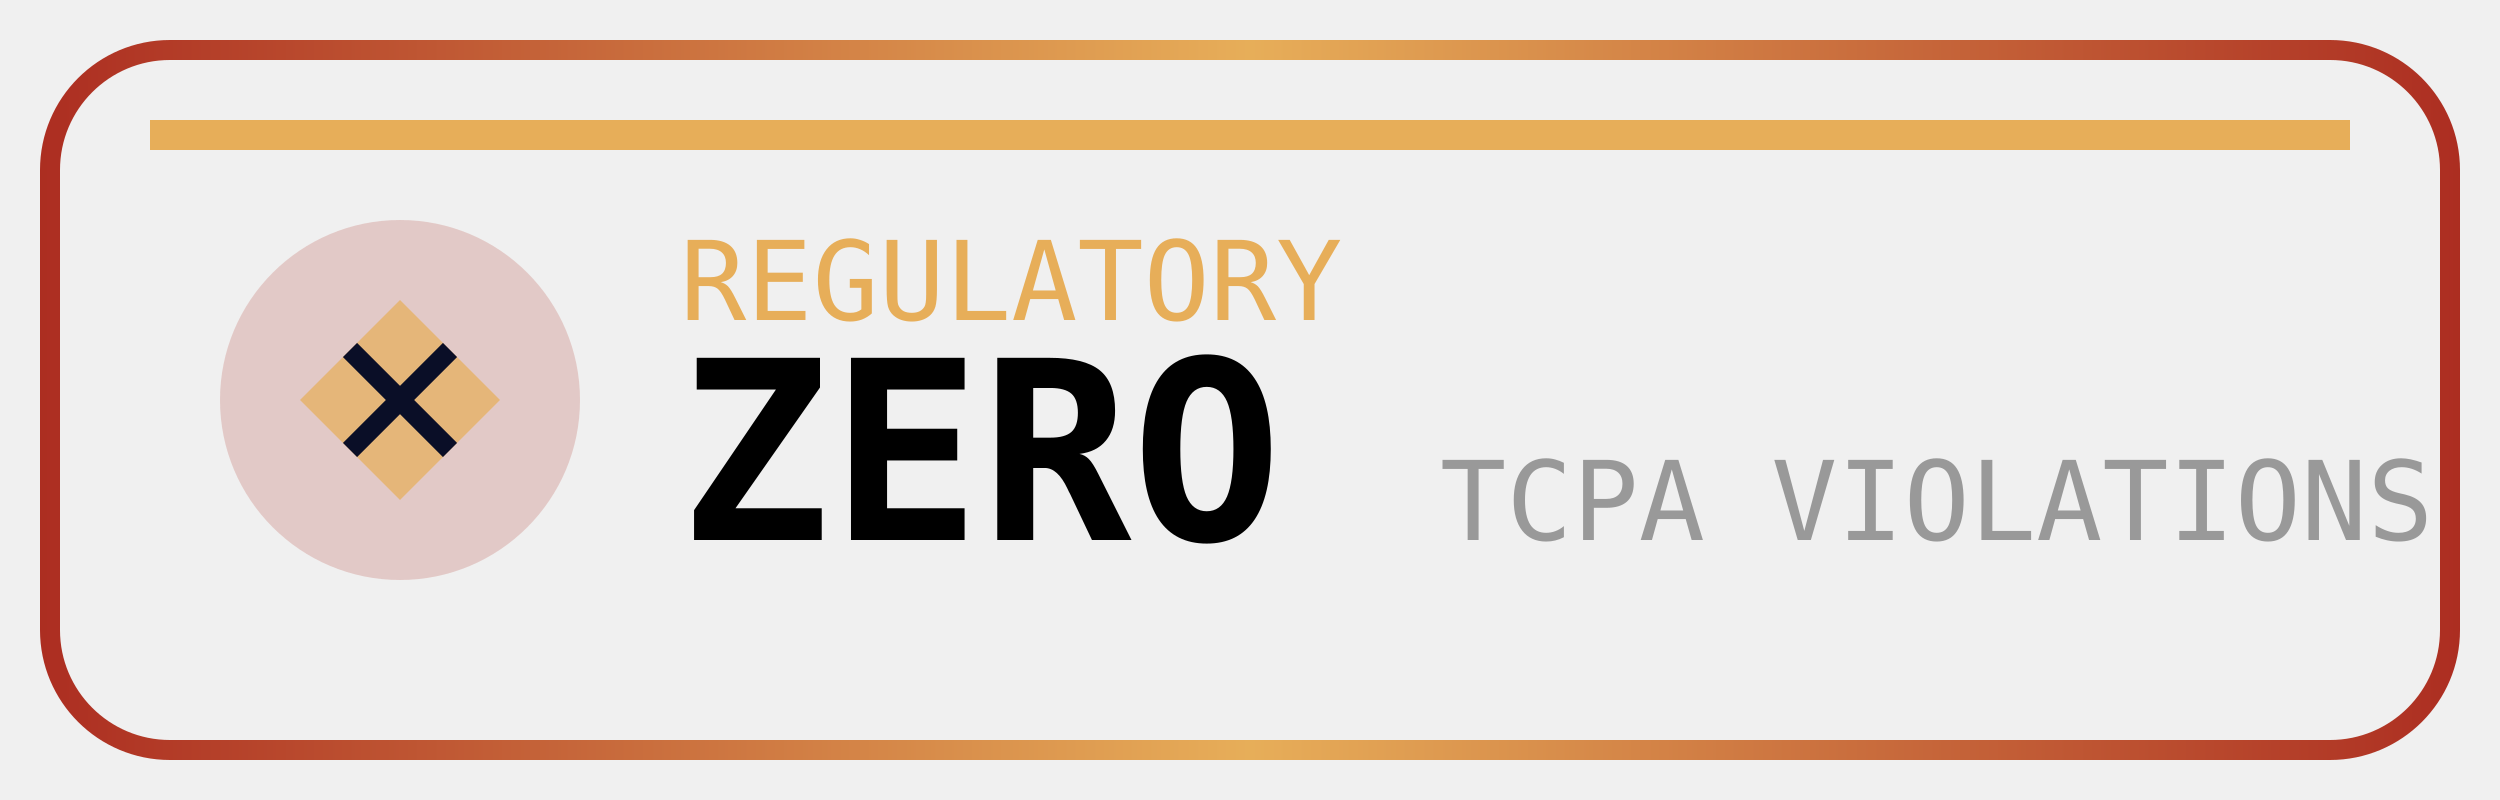
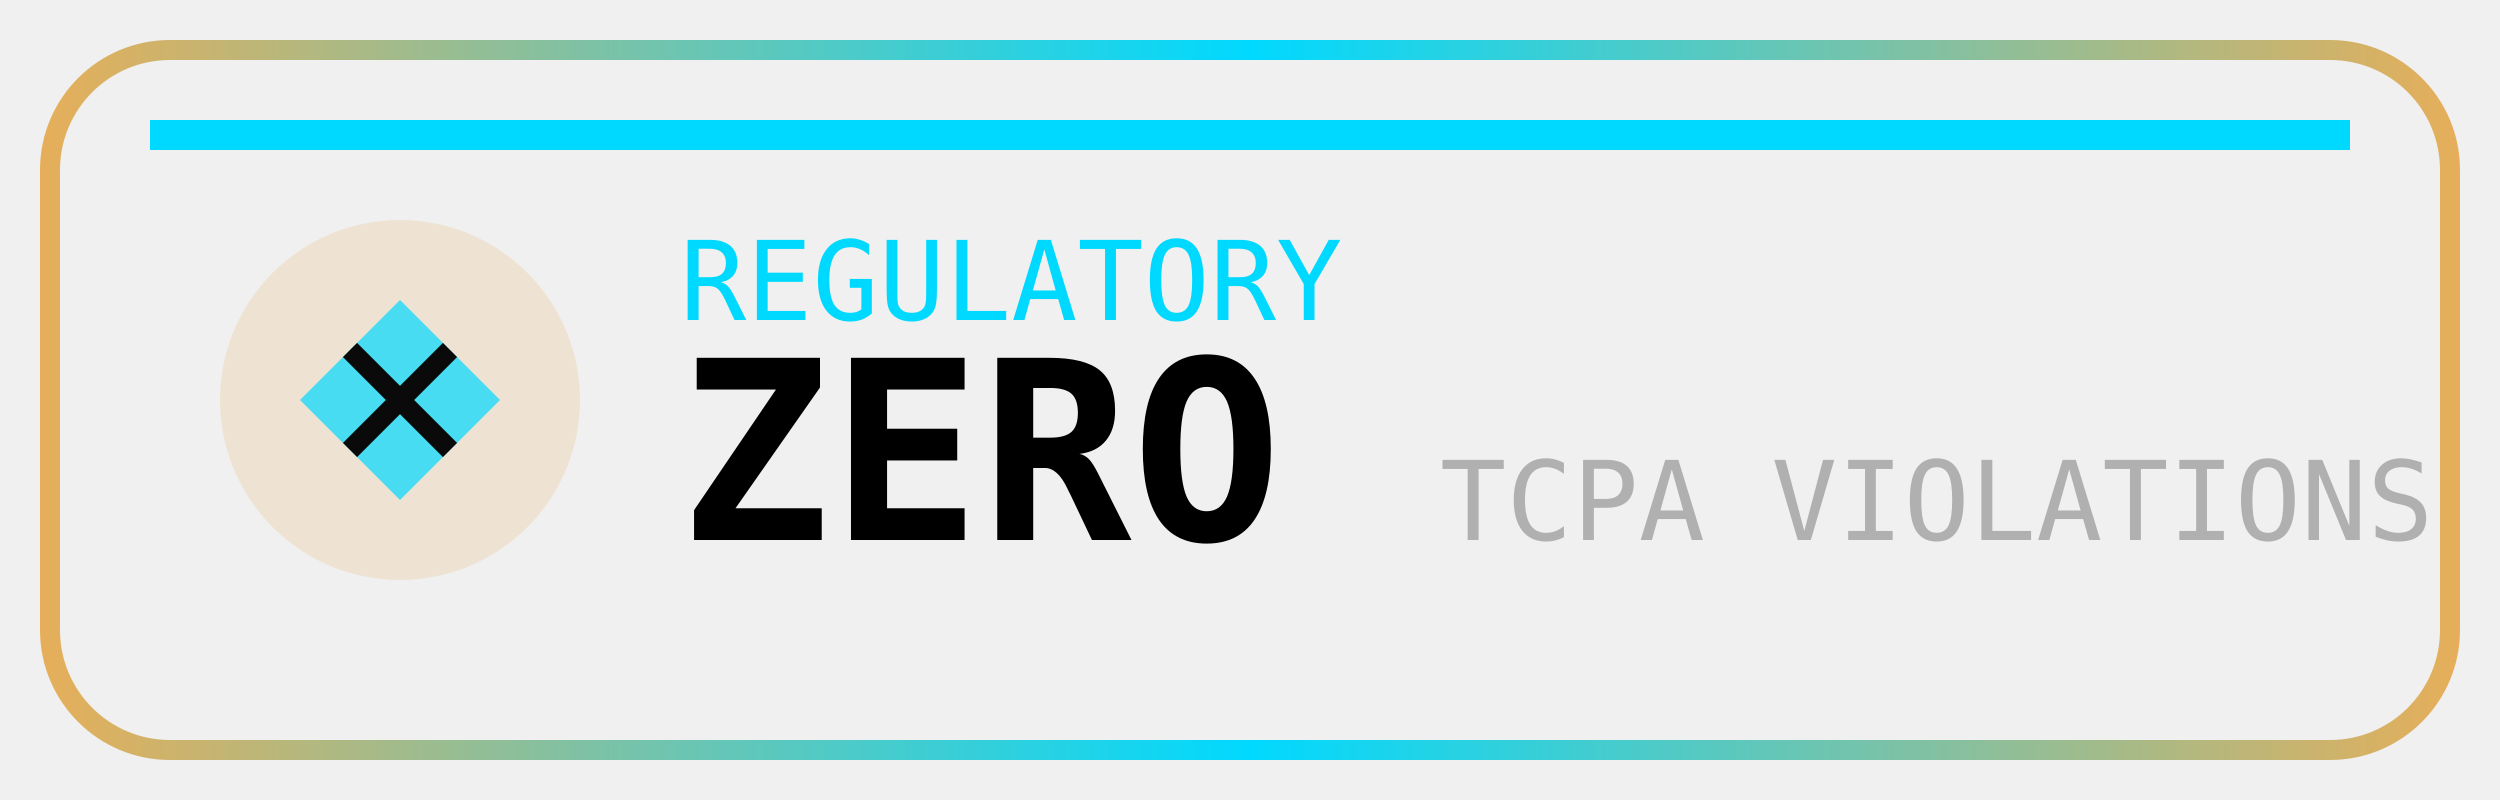
<svg xmlns="http://www.w3.org/2000/svg" width="250" height="80" viewBox="0 0 250 80" role="img" aria-labelledby="title desc">
  <defs>
    <style>
      @keyframes badge-glow {
-         0%, 100% { filter: drop-shadow(0 0 6px #AC2D21); }
-         50% { filter: drop-shadow(0 0 18px #E7AE59); }
+         0%, 100% { filter: drop-shadow(0 0 6px #E7AE59); }
+         50% { filter: drop-shadow(0 0 18px #00D9FF); }
      }

      @keyframes hologram-scan {
        0% { opacity: 0; transform: translateY(-100%); }
        50% { opacity: 0.5; }
        100% { opacity: 0; transform: translateY(100%); }
      }

      @keyframes counter-increment {
        0% { opacity: 0; transform: scale(0.9); }
        100% { opacity: 1; transform: scale(1); }
      }

      .badge-container {
        animation: badge-glow 3.4s ease-in-out infinite;
      }

      .hologram-line {
        animation: hologram-scan 3s linear infinite;
      }

      .badge-value {
        animation: counter-increment 1.2s ease-out;
      }

      text {
        font-family: 'Fira Code', monospace;
      }

      .badge-surface {
        fill: none;
      }

      .highlight {
-         fill: #E7AE59;
+         fill: #00D9FF;
      }

      .muted {
-         fill: #999999;
+         fill: #B0B0B0;
      }

      @media (prefers-color-scheme: dark) {
        text {
          fill: #FFFFFF;
        }

        .highlight {
-           fill: #E7AE59;
+           fill: #00D9FF;
        }

        .muted {
-           fill: #999999;
+           fill: #B0B0B0;
        }
      }

      @media (prefers-color-scheme: light) {
        text {
-           fill: #AC2D21;
+           fill: #E7AE59;
        }

        .highlight {
-           fill: #C44632;
+           fill: #0099B3;
        }

        .muted {
          fill: #7A7A86;
        }
      }
    </style>
    <linearGradient id="badge-bg" x1="0%" y1="0%" x2="100%" y2="100%">
-       <stop offset="0%" stop-color="#11183C" />
-       <stop offset="100%" stop-color="#0A0E27" />
+       <stop offset="0%" stop-color="#141414" />
+       <stop offset="100%" stop-color="#0A0A0A" />
    </linearGradient>
    <linearGradient id="badge-border" x1="0%" y1="0%" x2="100%" y2="0%">
-       <stop offset="0%" stop-color="#AC2D21" />
-       <stop offset="50%" stop-color="#E7AE59" />
-       <stop offset="100%" stop-color="#AC2D21" />
+       <stop offset="0%" stop-color="#E7AE59" />
+       <stop offset="50%" stop-color="#00D9FF" />
+       <stop offset="100%" stop-color="#E7AE59" />
    </linearGradient>
  </defs>
  <g class="badge-container">
    <rect class="badge-surface" x="5" y="5" width="240" height="70" rx="12" stroke="url(#badge-border)" stroke-width="2" />
-     <rect class="hologram-line" x="15" y="12" width="220" height="3" fill="#E7AE59" />
+     <rect class="hologram-line" x="15" y="12" width="220" height="3" fill="#00D9FF" />
    <g transform="translate(40, 40)">
-       <circle cx="0" cy="0" r="18" fill="#AC2D21" opacity="0.2" />
-       <path d="M-10 0 L0 -10 L10 0 L0 10 Z" fill="#E7AE59" opacity="0.7" />
-       <path d="M-5 -5 L5 5" stroke="#0A0E27" stroke-width="2" />
-       <path d="M-5 5 L5 -5" stroke="#0A0E27" stroke-width="2" />
+       <circle cx="0" cy="0" r="18" fill="#E7AE59" opacity="0.2" />
+       <path d="M-10 0 L0 -10 L10 0 L0 10 Z" fill="#00D9FF" opacity="0.7" />
+       <path d="M-5 -5 L5 5" stroke="#0A0A0A" stroke-width="2" />
+       <path d="M-5 5 L5 -5" stroke="#0A0A0A" stroke-width="2" />
    </g>
    <text class="highlight" x="68" y="32" font-size="11">REGULATORY</text>
    <text class="badge-value" x="68" y="54" font-size="25" font-weight="bold">ZERO</text>
    <text class="muted" x="144" y="54" font-size="11">TCPA VIOLATIONS</text>
  </g>
</svg>
